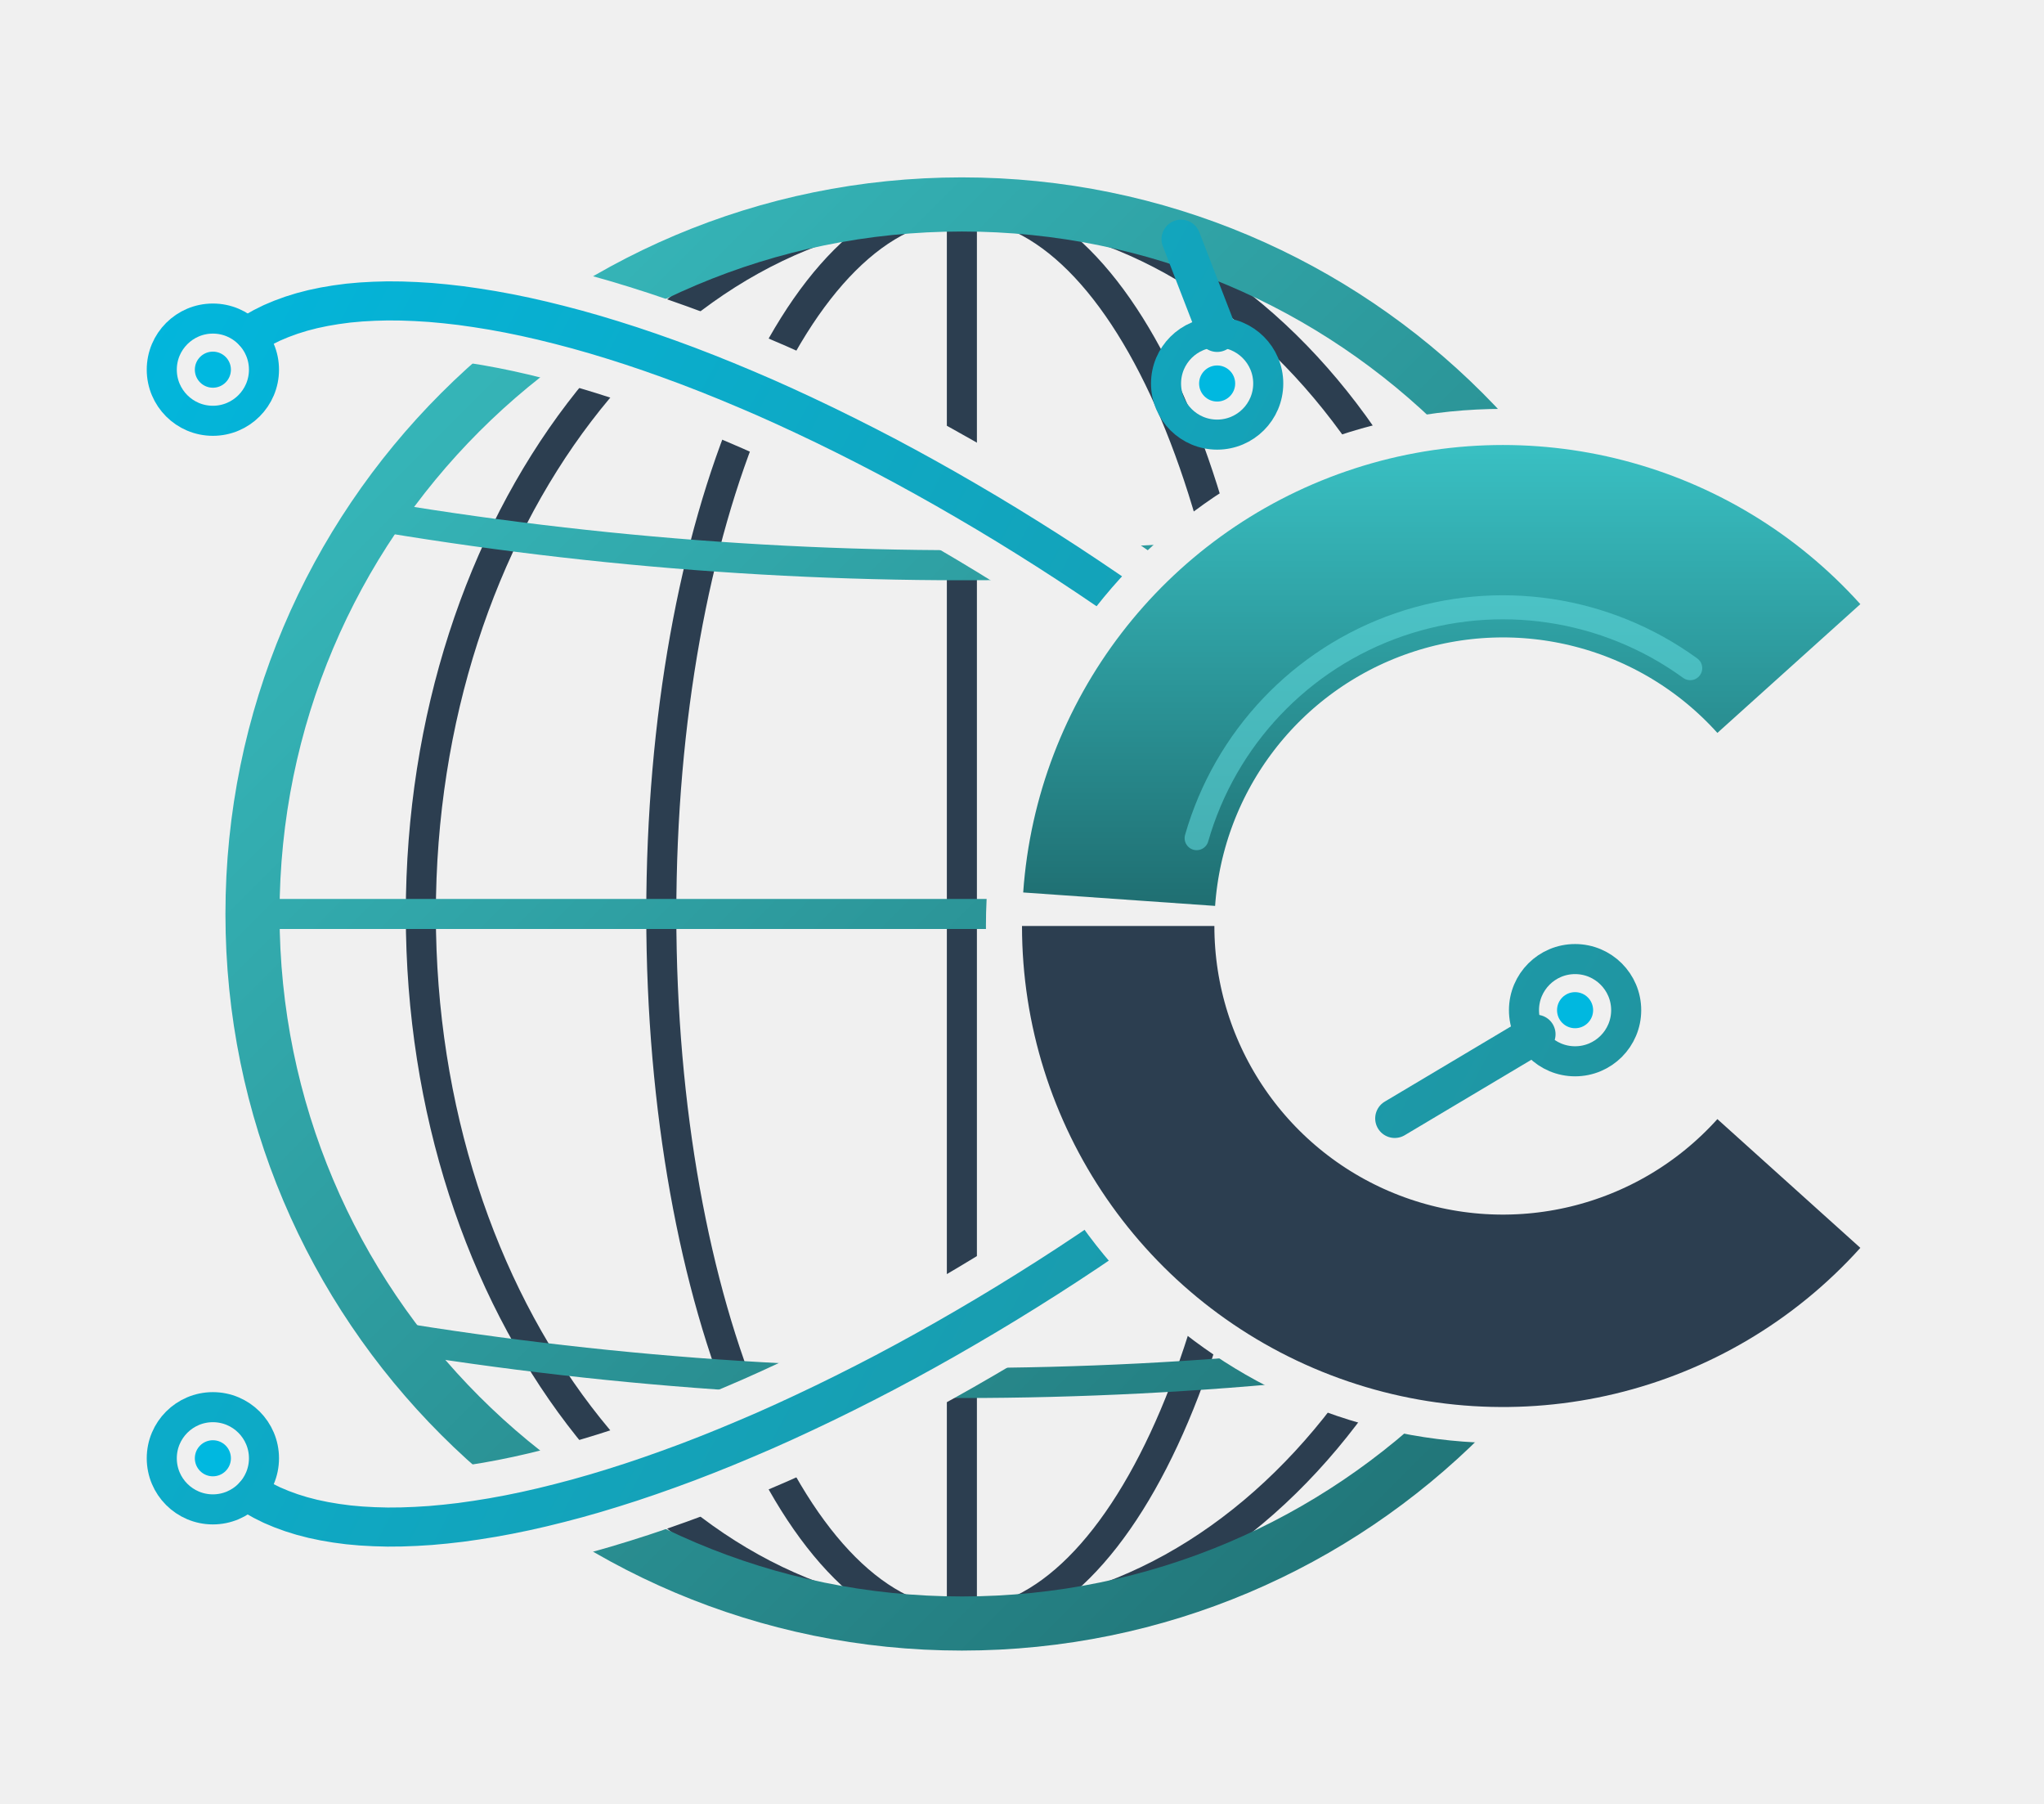
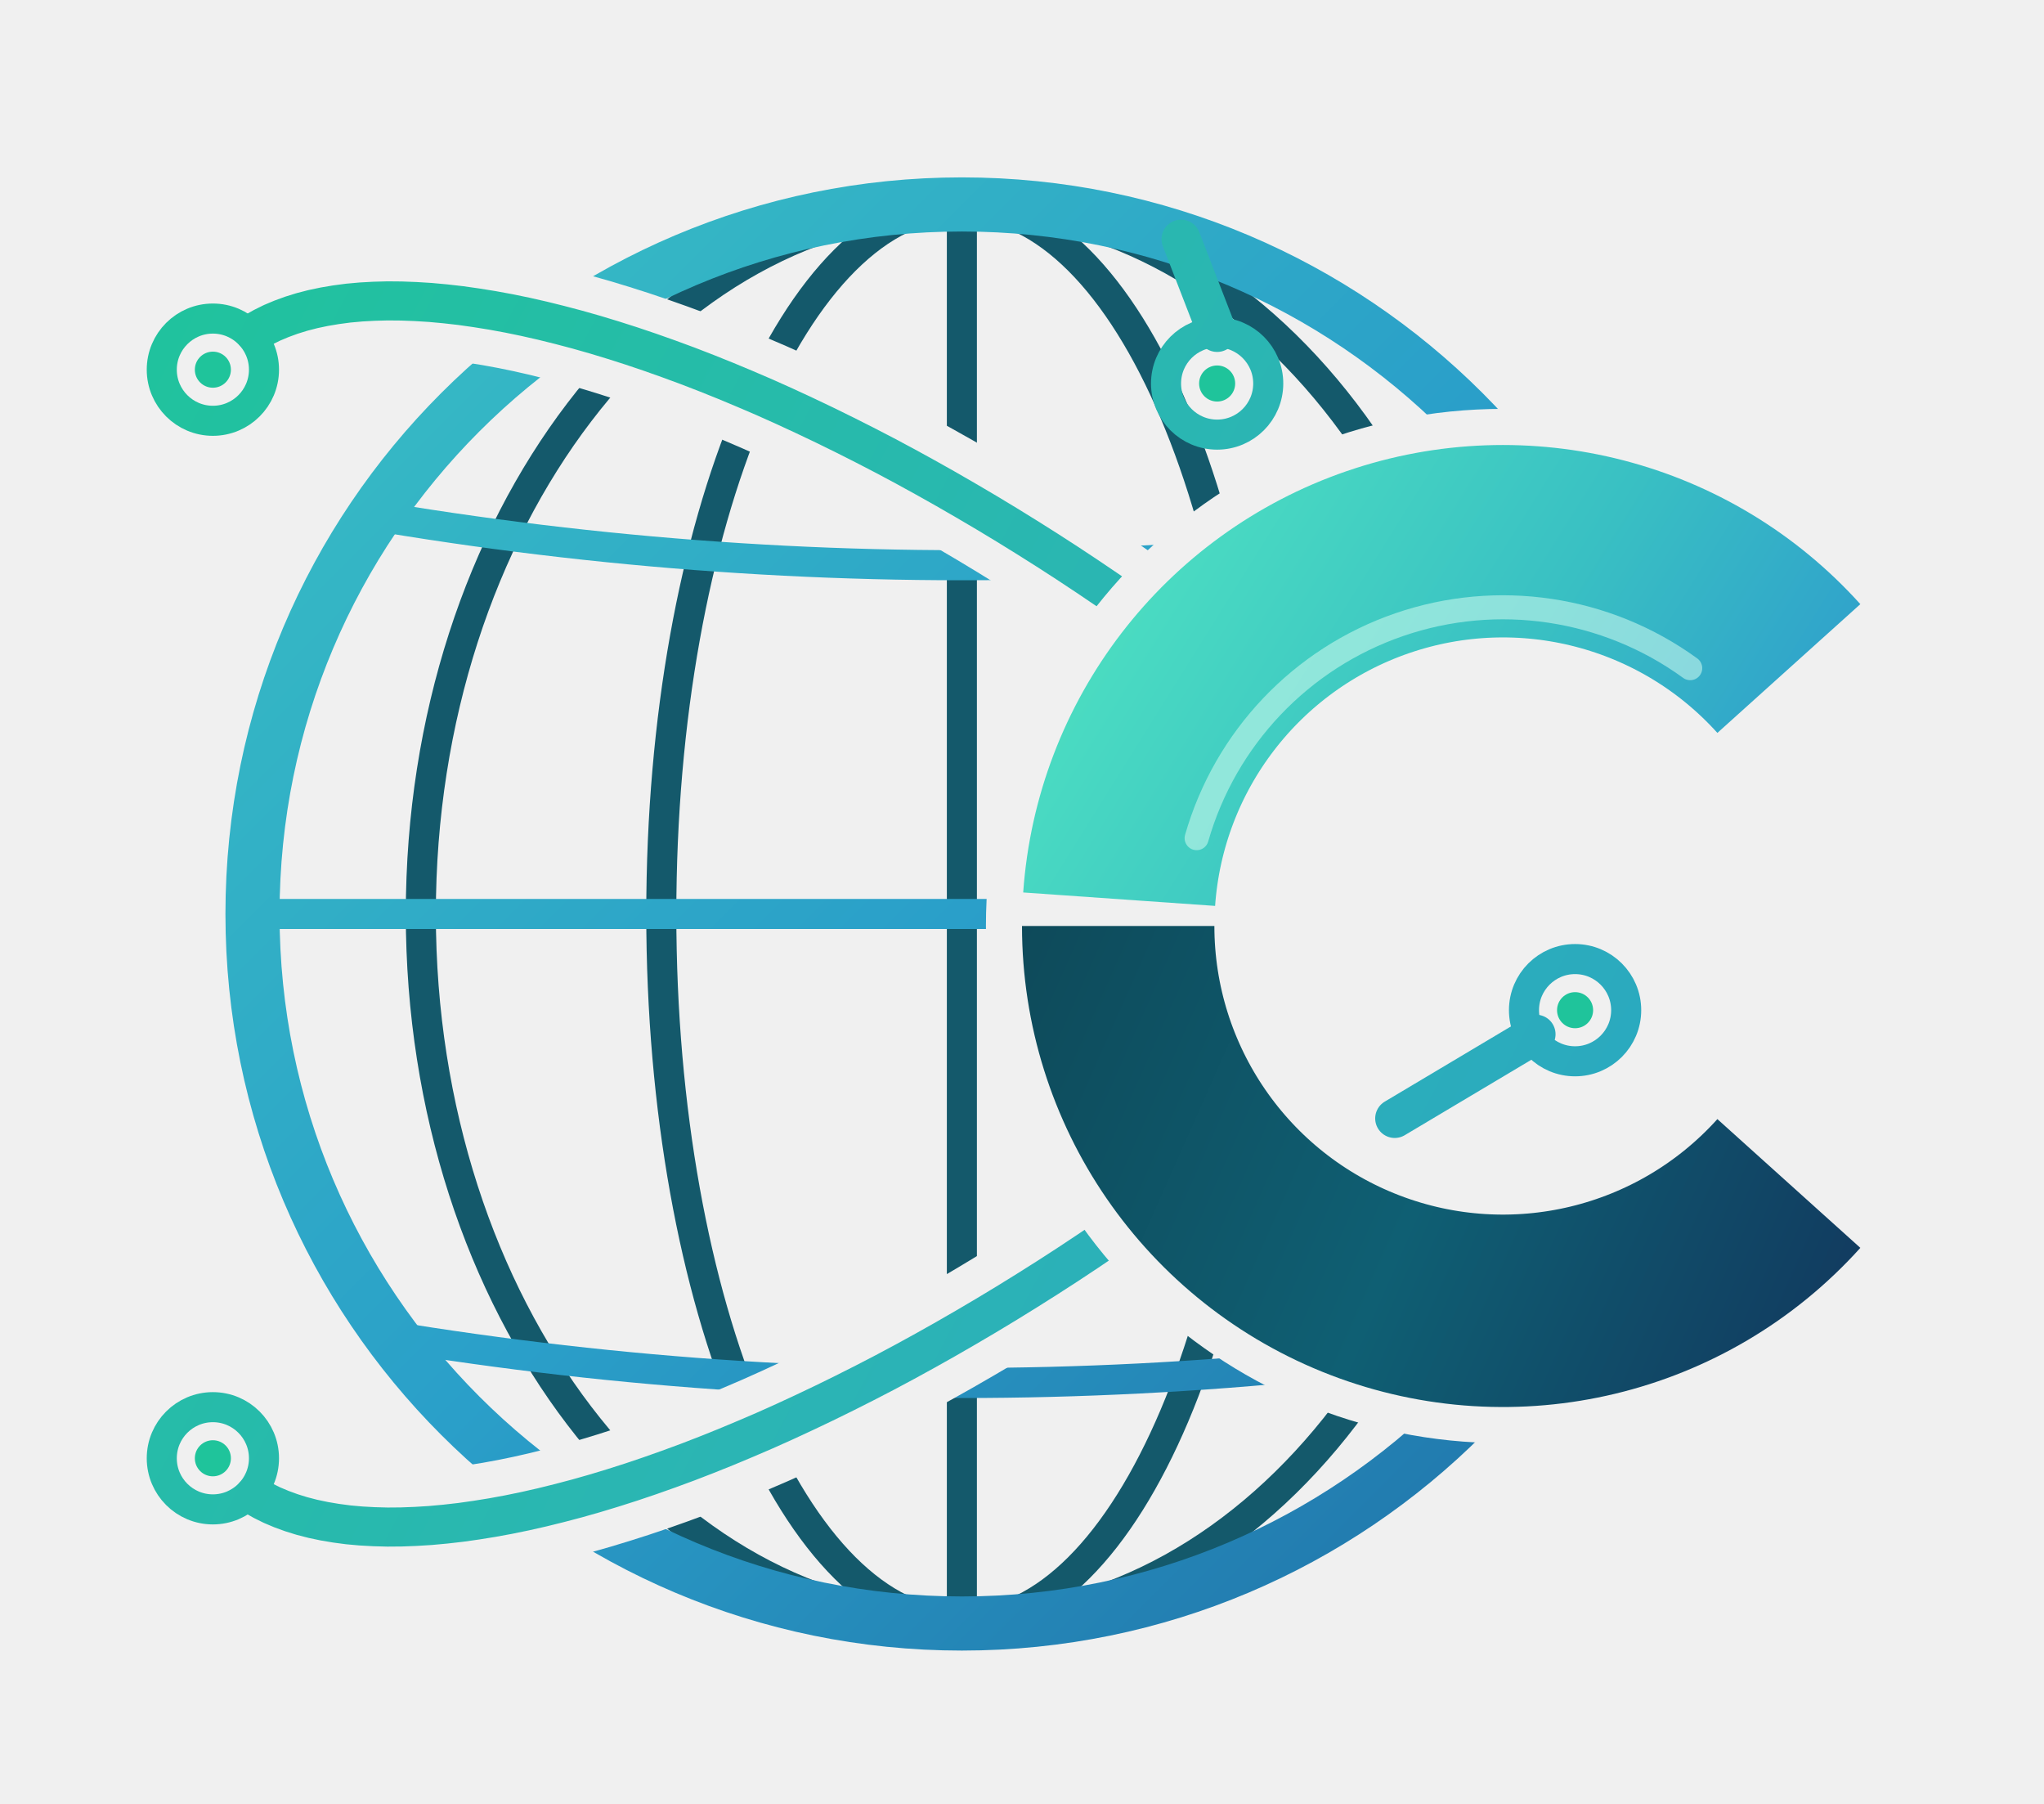
<svg xmlns="http://www.w3.org/2000/svg" viewBox="0 0 340 300" role="img" aria-labelledby="t">
-   <style>.teal0{stop-color:#39c0c3}.teal1{stop-color:#1e6b6e}.cian0{stop-color:#00b8e0}.cian1{stop-color:#2a8a8d}.tinta{stroke:#2c3e50}.brillo{stroke:#5dd5d8;opacity:.6}.punto{fill:#00b8e0;stroke:none}</style>
+   <style>.contorno0{stop-color:#39c0c3}.contorno1{stop-color:#2a9fc9}.contorno2{stop-color:#1f6fa6}.orbita0{stop-color:#1fc49b}.orbita1{stop-color:#2bb5b4}.orbita2{stop-color:#2a9fc9}.letra0{stop-color:#4fe3c1}.letra1{stop-color:#39c0c3}.letra2{stop-color:#2a8fd0}.base0{stop-color:#0e4a5a}.base1{stop-color:#0f5f73}.base2{stop-color:#12385e}.red{stroke:#14596b}.punto{fill:#1fc49b;stroke:none}.brillo{stroke:#d2fbf1;opacity:.55}</style>
  <defs>
    <clipPath id="globo">
      <circle cx="160" cy="152" r="118" />
    </clipPath>
    <mask id="cortaC" maskUnits="userSpaceOnUse" x="0" y="0" width="340" height="300">
      <rect width="340" height="300" fill="#fff" />
      <circle cx="250" cy="154" r="86" />
    </mask>
    <mask id="cortaGlobo" maskUnits="userSpaceOnUse" x="0" y="0" width="340" height="300">
      <rect width="340" height="300" fill="#fff" />
      <g fill="none" stroke="#000" stroke-linecap="round">
        <path d="M42.28 55.26 L43.71 54.45 L45.22 53.7 L46.81 53.03 L48.48 52.42 L50.22 51.88 L52.04 51.41 L53.94 51.01 L55.9 50.68 L57.94 50.41 L60.05 50.22 L62.22 50.1 L64.47 50.04 L66.78 50.06 L69.15 50.15 L71.58 50.3 L74.08 50.53 L76.63 50.82 L79.24 51.19 L81.91 51.62 L84.63 52.12 L87.4 52.69 L90.22 53.33 L93.09 54.04 L96.01 54.81 L98.97 55.65 L101.97 56.56 L105.01 57.53 L108.09 58.57 L111.2 59.67 L114.35 60.83 L117.53 62.06 L120.74 63.35 L123.97 64.7 L127.23 66.1 L130.51 67.57 L133.81 69.1 L137.13 70.68 L140.47 72.32 L143.82 74.01 L147.18 75.75 L150.55 77.55 L153.92 79.4 L157.3 81.3 L160.68 83.25 L164.06 85.24 L167.44 87.28 L170.82 89.37 L174.18 91.49 L177.54 93.66 L180.88 95.87 L184.21 98.12 L187.52 100.4 L190.82 102.72" stroke-width="18.5" />
        <path d="M42.28 248.74 L43.71 249.55 L45.22 250.3 L46.81 250.97 L48.48 251.58 L50.22 252.12 L52.04 252.59 L53.94 252.99 L55.9 253.32 L57.94 253.59 L60.05 253.78 L62.22 253.9 L64.47 253.96 L66.78 253.94 L69.15 253.85 L71.58 253.7 L74.08 253.47 L76.63 253.18 L79.24 252.81 L81.91 252.38 L84.63 251.88 L87.4 251.31 L90.22 250.67 L93.09 249.96 L96.01 249.19 L98.97 248.35 L101.97 247.44 L105.01 246.47 L108.09 245.43 L111.2 244.33 L114.35 243.17 L117.53 241.94 L120.74 240.65 L123.97 239.3 L127.23 237.9 L130.51 236.43 L133.81 234.9 L137.13 233.32 L140.47 231.68 L143.82 229.99 L147.18 228.25 L150.55 226.45 L153.92 224.6 L157.3 222.7 L160.68 220.75 L164.06 218.76 L167.44 216.72 L170.82 214.63 L174.18 212.51 L177.54 210.34 L180.88 208.13 L184.21 205.88 L187.52 203.6" stroke-width="18.5" />
      </g>
      <circle cx="35.41" cy="61.48" r="17.75" />
      <circle cx="35.41" cy="242.52" r="17.75" />
      <circle cx="250" cy="154" r="86" />
    </mask>
-     <linearGradient id="gTeal" gradientUnits="userSpaceOnUse" x1="42" y1="34" x2="278" y2="270">
-       <stop offset="0" class="teal0" />
-       <stop offset="1" class="teal1" />
+     <linearGradient id="gContorno" gradientUnits="userSpaceOnUse" x1="42" y1="34" x2="278" y2="270">
+       <stop offset="0" class="contorno0" />
+       <stop offset="0.5" class="contorno1" />
+       <stop offset="1" class="contorno2" />
    </linearGradient>
-     <linearGradient id="gCian" gradientUnits="userSpaceOnUse" x1="0" y1="62" x2="340" y2="242">
-       <stop offset="0" class="cian0" />
-       <stop offset="1" class="cian1" />
+     <linearGradient id="gOrbita" gradientUnits="userSpaceOnUse" x1="0" y1="62" x2="340" y2="242">
+       <stop offset="0" class="orbita0" />
+       <stop offset="0.5" class="orbita1" />
+       <stop offset="1" class="orbita2" />
    </linearGradient>
-     <linearGradient id="gLetra" gradientUnits="userSpaceOnUse" x1="250" y1="74.0" x2="250" y2="154">
-       <stop offset="0" class="teal0" />
-       <stop offset="1" class="teal1" />
+     <linearGradient id="gLetra" gradientUnits="userSpaceOnUse" x1="186" y1="74" x2="314" y2="154">
+       <stop offset="0" class="letra0" />
+       <stop offset="0.5" class="letra1" />
+       <stop offset="1" class="letra2" />
+     </linearGradient>
+     <linearGradient id="gBase" gradientUnits="userSpaceOnUse" x1="170" y1="154" x2="314" y2="218">
+       <stop offset="0" class="base0" />
+       <stop offset="0.5" class="base1" />
+       <stop offset="1" class="base2" />
    </linearGradient>
  </defs>
  <g fill="none" stroke-linecap="round" stroke-linejoin="round">
    <g mask="url(#cortaGlobo)">
      <g clip-path="url(#globo)">
-         <g class="tinta" stroke-width="5">
+         <g class="red" stroke-width="5">
          <line x1="160" y1="34" x2="160" y2="270" />
          <ellipse cx="160" cy="152" rx="50" ry="118" />
          <ellipse cx="160" cy="152" rx="90" ry="118" />
        </g>
-         <g stroke="url(#gTeal)" stroke-width="5">
+         <g stroke="url(#gContorno)" stroke-width="5">
          <line x1="42" y1="152" x2="278" y2="152" />
          <path d="M42 82 Q160 106 278 82" />
          <path d="M42 218 Q160 242 278 218" />
        </g>
      </g>
-       <circle cx="160" cy="152" r="118" stroke="url(#gTeal)" stroke-width="9" />
-       <path d="M196.46 39.78 L202.46 55.28" stroke="url(#gCian)" stroke-width="6.5" />
+       <circle cx="160" cy="152" r="118" stroke="url(#gContorno)" stroke-width="9" />
+       <path d="M196.46 39.78 L202.46 55.28" stroke="url(#gOrbita)" stroke-width="6.5" />
    </g>
-     <g mask="url(#cortaC)" stroke="url(#gCian)" stroke-width="6.5">
+     <g mask="url(#cortaC)" stroke="url(#gOrbita)" stroke-width="6.5">
      <path d="M42.28 55.26 L43.71 54.45 L45.22 53.7 L46.81 53.03 L48.48 52.42 L50.22 51.88 L52.04 51.41 L53.94 51.01 L55.9 50.68 L57.94 50.41 L60.05 50.22 L62.22 50.1 L64.47 50.04 L66.78 50.06 L69.15 50.15 L71.58 50.3 L74.08 50.53 L76.63 50.82 L79.24 51.19 L81.91 51.62 L84.63 52.12 L87.4 52.69 L90.22 53.33 L93.09 54.04 L96.01 54.81 L98.97 55.65 L101.97 56.56 L105.01 57.53 L108.09 58.57 L111.2 59.67 L114.35 60.83 L117.53 62.06 L120.74 63.35 L123.97 64.7 L127.23 66.1 L130.51 67.57 L133.81 69.1 L137.13 70.68 L140.47 72.32 L143.82 74.01 L147.18 75.75 L150.55 77.55 L153.92 79.4 L157.3 81.3 L160.68 83.25 L164.06 85.24 L167.44 87.28 L170.82 89.37 L174.18 91.49 L177.54 93.66 L180.88 95.87 L184.21 98.12 L187.52 100.4 L190.82 102.72" />
      <path d="M42.28 248.74 L43.71 249.55 L45.22 250.3 L46.81 250.97 L48.48 251.58 L50.22 252.12 L52.04 252.59 L53.94 252.99 L55.9 253.32 L57.94 253.59 L60.05 253.78 L62.22 253.9 L64.47 253.96 L66.78 253.94 L69.15 253.85 L71.58 253.7 L74.08 253.47 L76.63 253.18 L79.24 252.81 L81.91 252.38 L84.63 251.88 L87.4 251.31 L90.22 250.67 L93.09 249.96 L96.01 249.19 L98.97 248.35 L101.97 247.44 L105.01 246.47 L108.09 245.43 L111.2 244.33 L114.35 243.17 L117.53 241.94 L120.74 240.65 L123.97 239.3 L127.23 237.9 L130.51 236.43 L133.81 234.9 L137.13 233.32 L140.47 231.68 L143.82 229.99 L147.18 228.25 L150.55 226.45 L153.92 224.6 L157.3 222.7 L160.68 220.75 L164.06 218.76 L167.44 216.72 L170.82 214.63 L174.18 212.51 L177.54 210.34 L180.88 208.13 L184.21 205.88 L187.52 203.6" />
    </g>
    <path d="M186.16 149.54 A64 64 0 0 1 297.56 111.18" stroke="url(#gLetra)" stroke-width="32" stroke-linecap="butt" />
-     <path d="M297.56 196.82 A64 64 0 0 1 186 154" class="tinta" stroke-width="32" stroke-linecap="butt" />
+     <path d="M297.56 196.82 A64 64 0 0 1 186 154" stroke="url(#gBase)" stroke-width="32" stroke-linecap="butt" />
    <path d="M199.05 139.39 A53 53 0 0 1 281.15 111.12" class="brillo" stroke-width="4" />
-     <path d="M232 186 L255.5 172" stroke="url(#gCian)" stroke-width="6.5" />
-     <g stroke="url(#gCian)" stroke-width="5.0">
+     <path d="M232 186 L255.5 172" stroke="url(#gOrbita)" stroke-width="6.5" />
+     <g stroke="url(#gOrbita)" stroke-width="5.0">
      <circle cx="35.41" cy="61.48" r="8.5" class="anillo" />
      <circle cx="35.41" cy="61.48" r="3" class="punto" />
      <circle cx="35.41" cy="242.52" r="8.5" class="anillo" />
      <circle cx="35.41" cy="242.52" r="3" class="punto" />
      <circle cx="202.46" cy="63.78" r="8.5" class="anillo" />
      <circle cx="202.46" cy="63.78" r="3" class="punto" />
      <circle cx="262" cy="168" r="8.5" class="anillo" />
      <circle cx="262" cy="168" r="3" class="punto" />
    </g>
  </g>
</svg>
